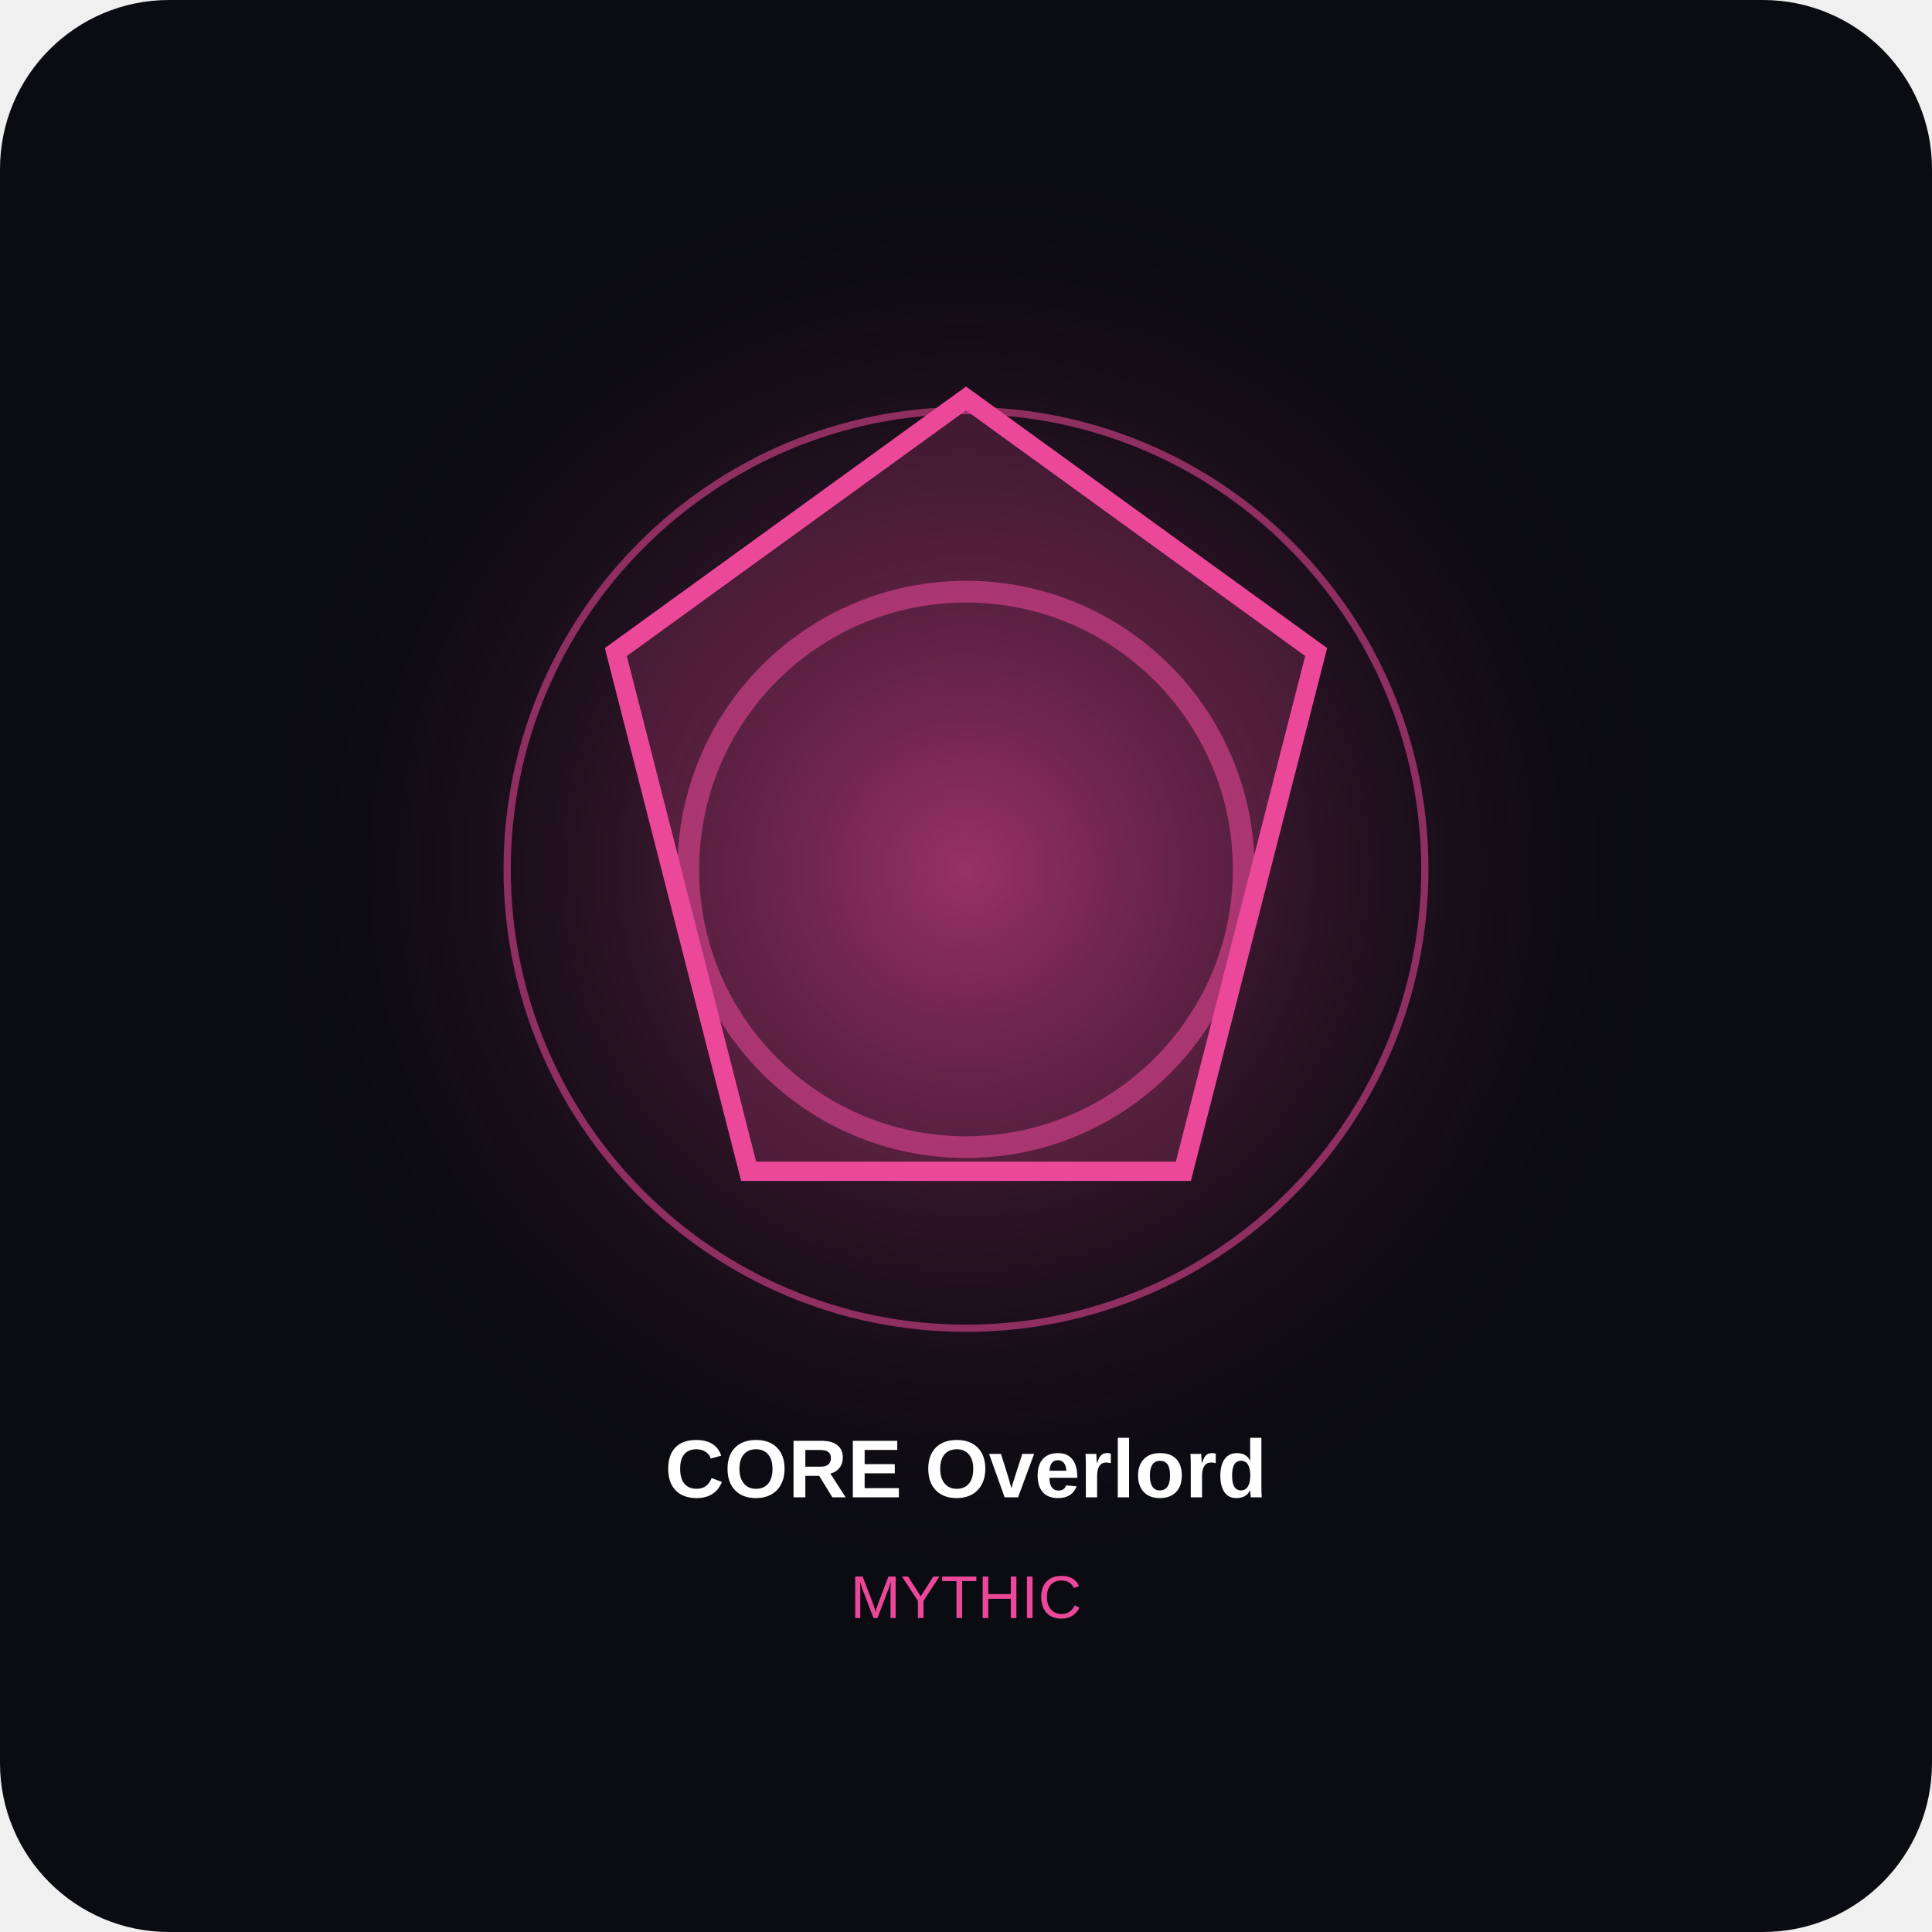
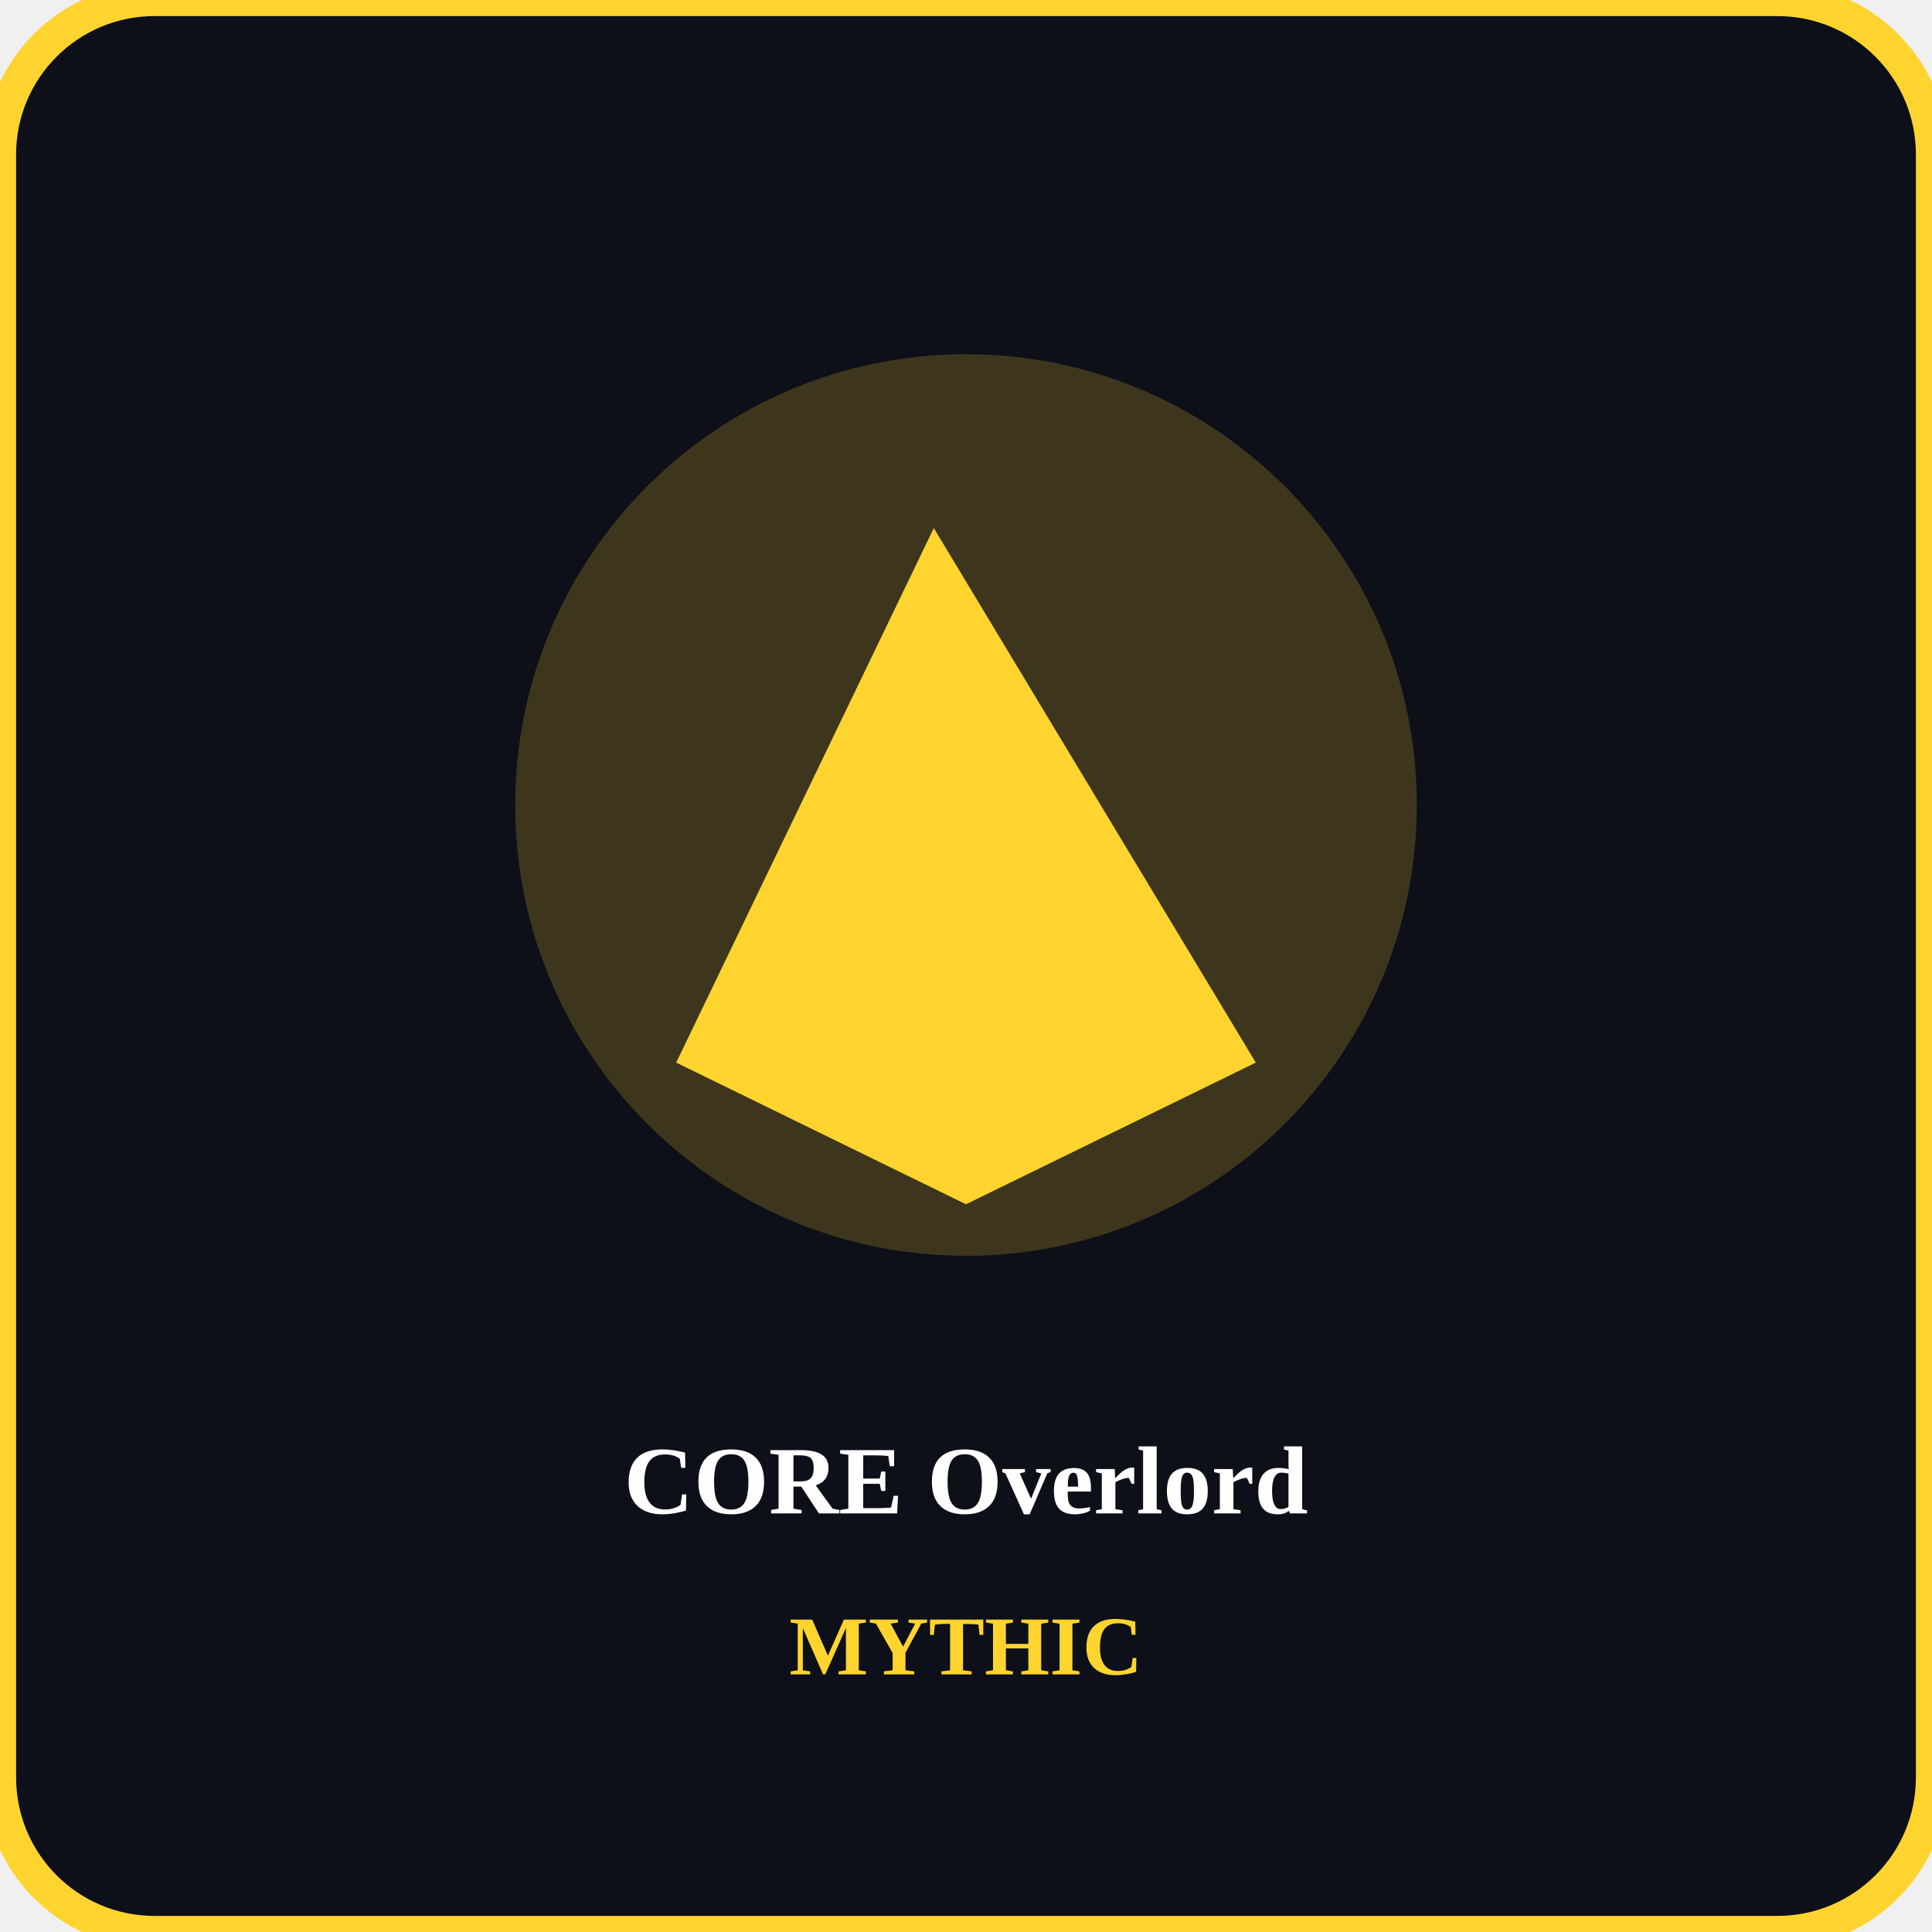
- <svg xmlns="http://www.w3.org/2000/svg" viewBox="0 0 800 800">
-   <defs>
-     <radialGradient id="g">
-       <stop stop-color="#ec4899" stop-opacity=".55" />
-       <stop offset="1" stop-color="#06060b" stop-opacity="0" />
-     </radialGradient>
-   </defs>
-   <rect width="800" height="800" rx="70" fill="#0b0b12" />
-   <circle cx="400" cy="360" r="300" fill="url(#g)" />
-   <g fill="none" stroke="#ec4899" opacity=".55">
-     <circle cx="400" cy="360" r="190" stroke-width="3" />
-     <circle cx="400" cy="360" r="115" stroke-width="9" />
-   </g>
-   <path d="M400 165L545 270L490 485L310 485L255 270Z" fill="#ec4899" fill-opacity=".18" stroke="#ec4899" stroke-width="8" />
-   <text x="400" y="620" text-anchor="middle" font-family="Arial" font-weight="800" font-size="34" fill="white">CORE Overlord</text>
-   <text x="400" y="670" text-anchor="middle" font-family="Arial" font-size="25" fill="#ec4899">MYTHIC</text>
+ <svg xmlns="http://www.w3.org/2000/svg" viewBox="0 0 300 300">
+   <rect width="300" height="300" rx="24" fill="#0d0f19" stroke="#ffd42f" stroke-width="5" />
+   <circle cx="150" cy="125" r="70" fill="#ffd42f" opacity=".2" />
+   <path d="M105 165L145 82L195 165L150 187Z" fill="#ffd42f" />
+   <text x="150" y="235" text-anchor="middle" fill="white" font-size="15" font-weight="800">CORE Overlord</text>
+   <text x="150" y="260" text-anchor="middle" fill="#ffd42f" font-size="13" font-weight="800">MYTHIC</text>
</svg>
